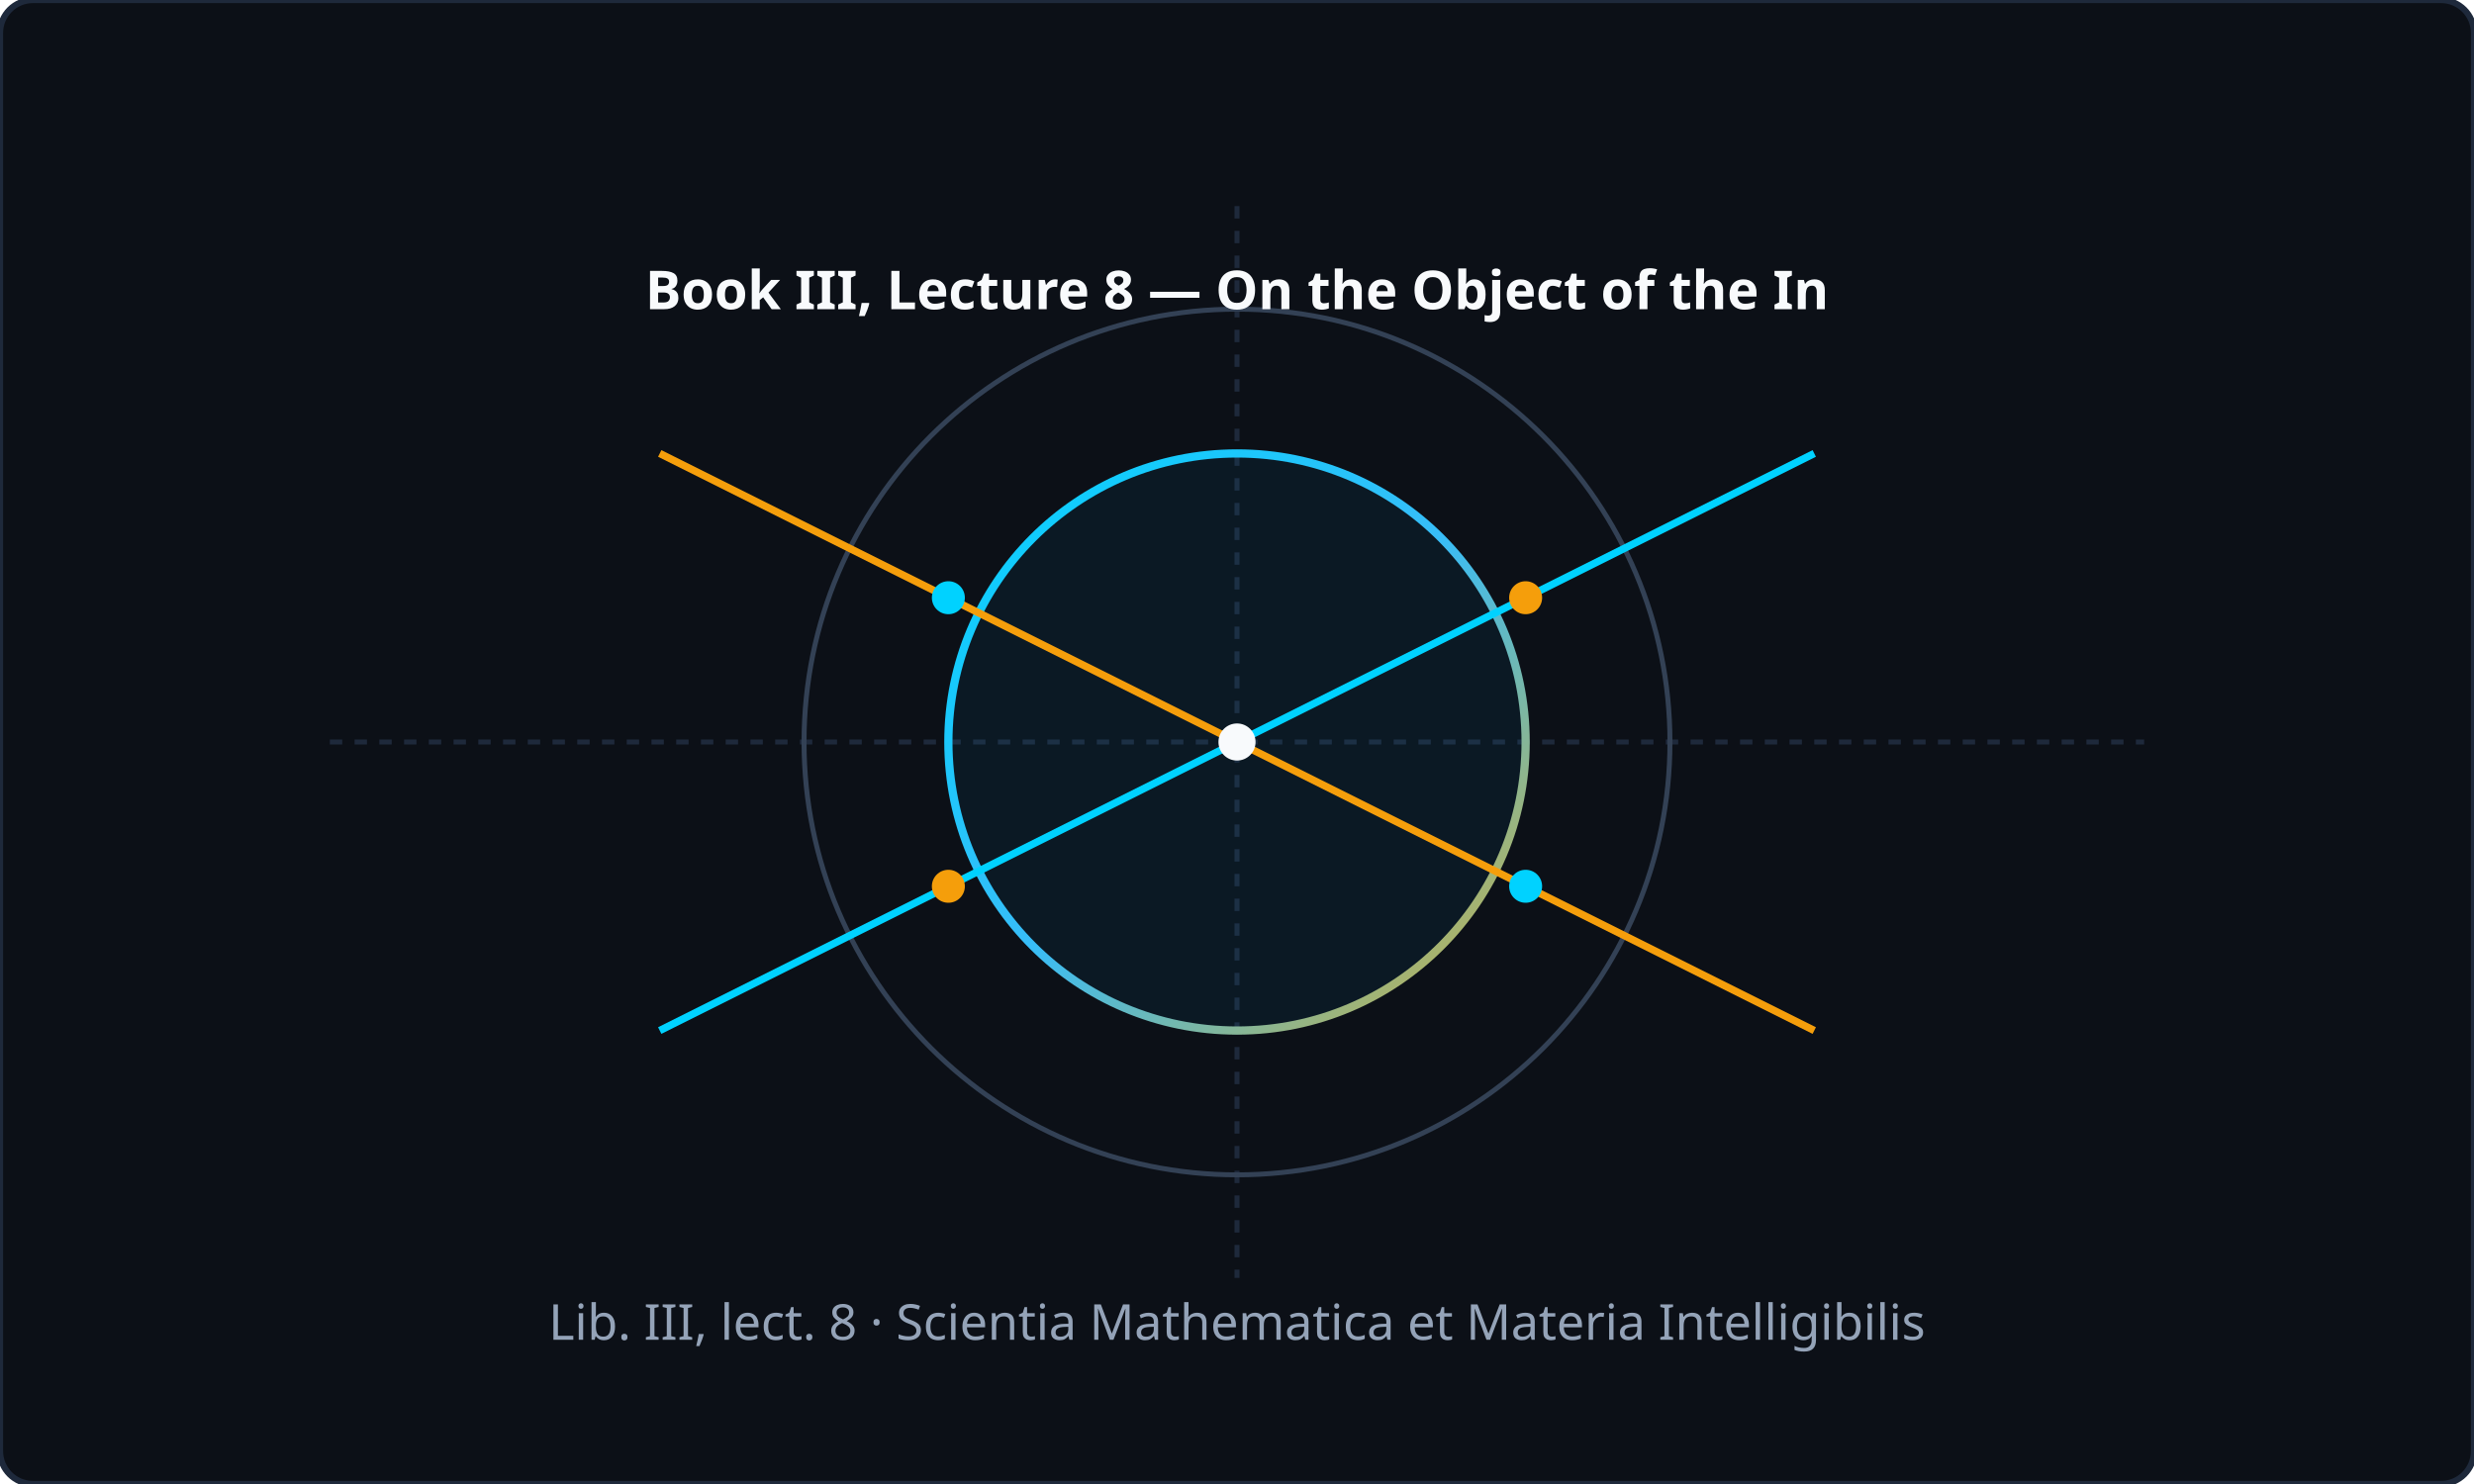
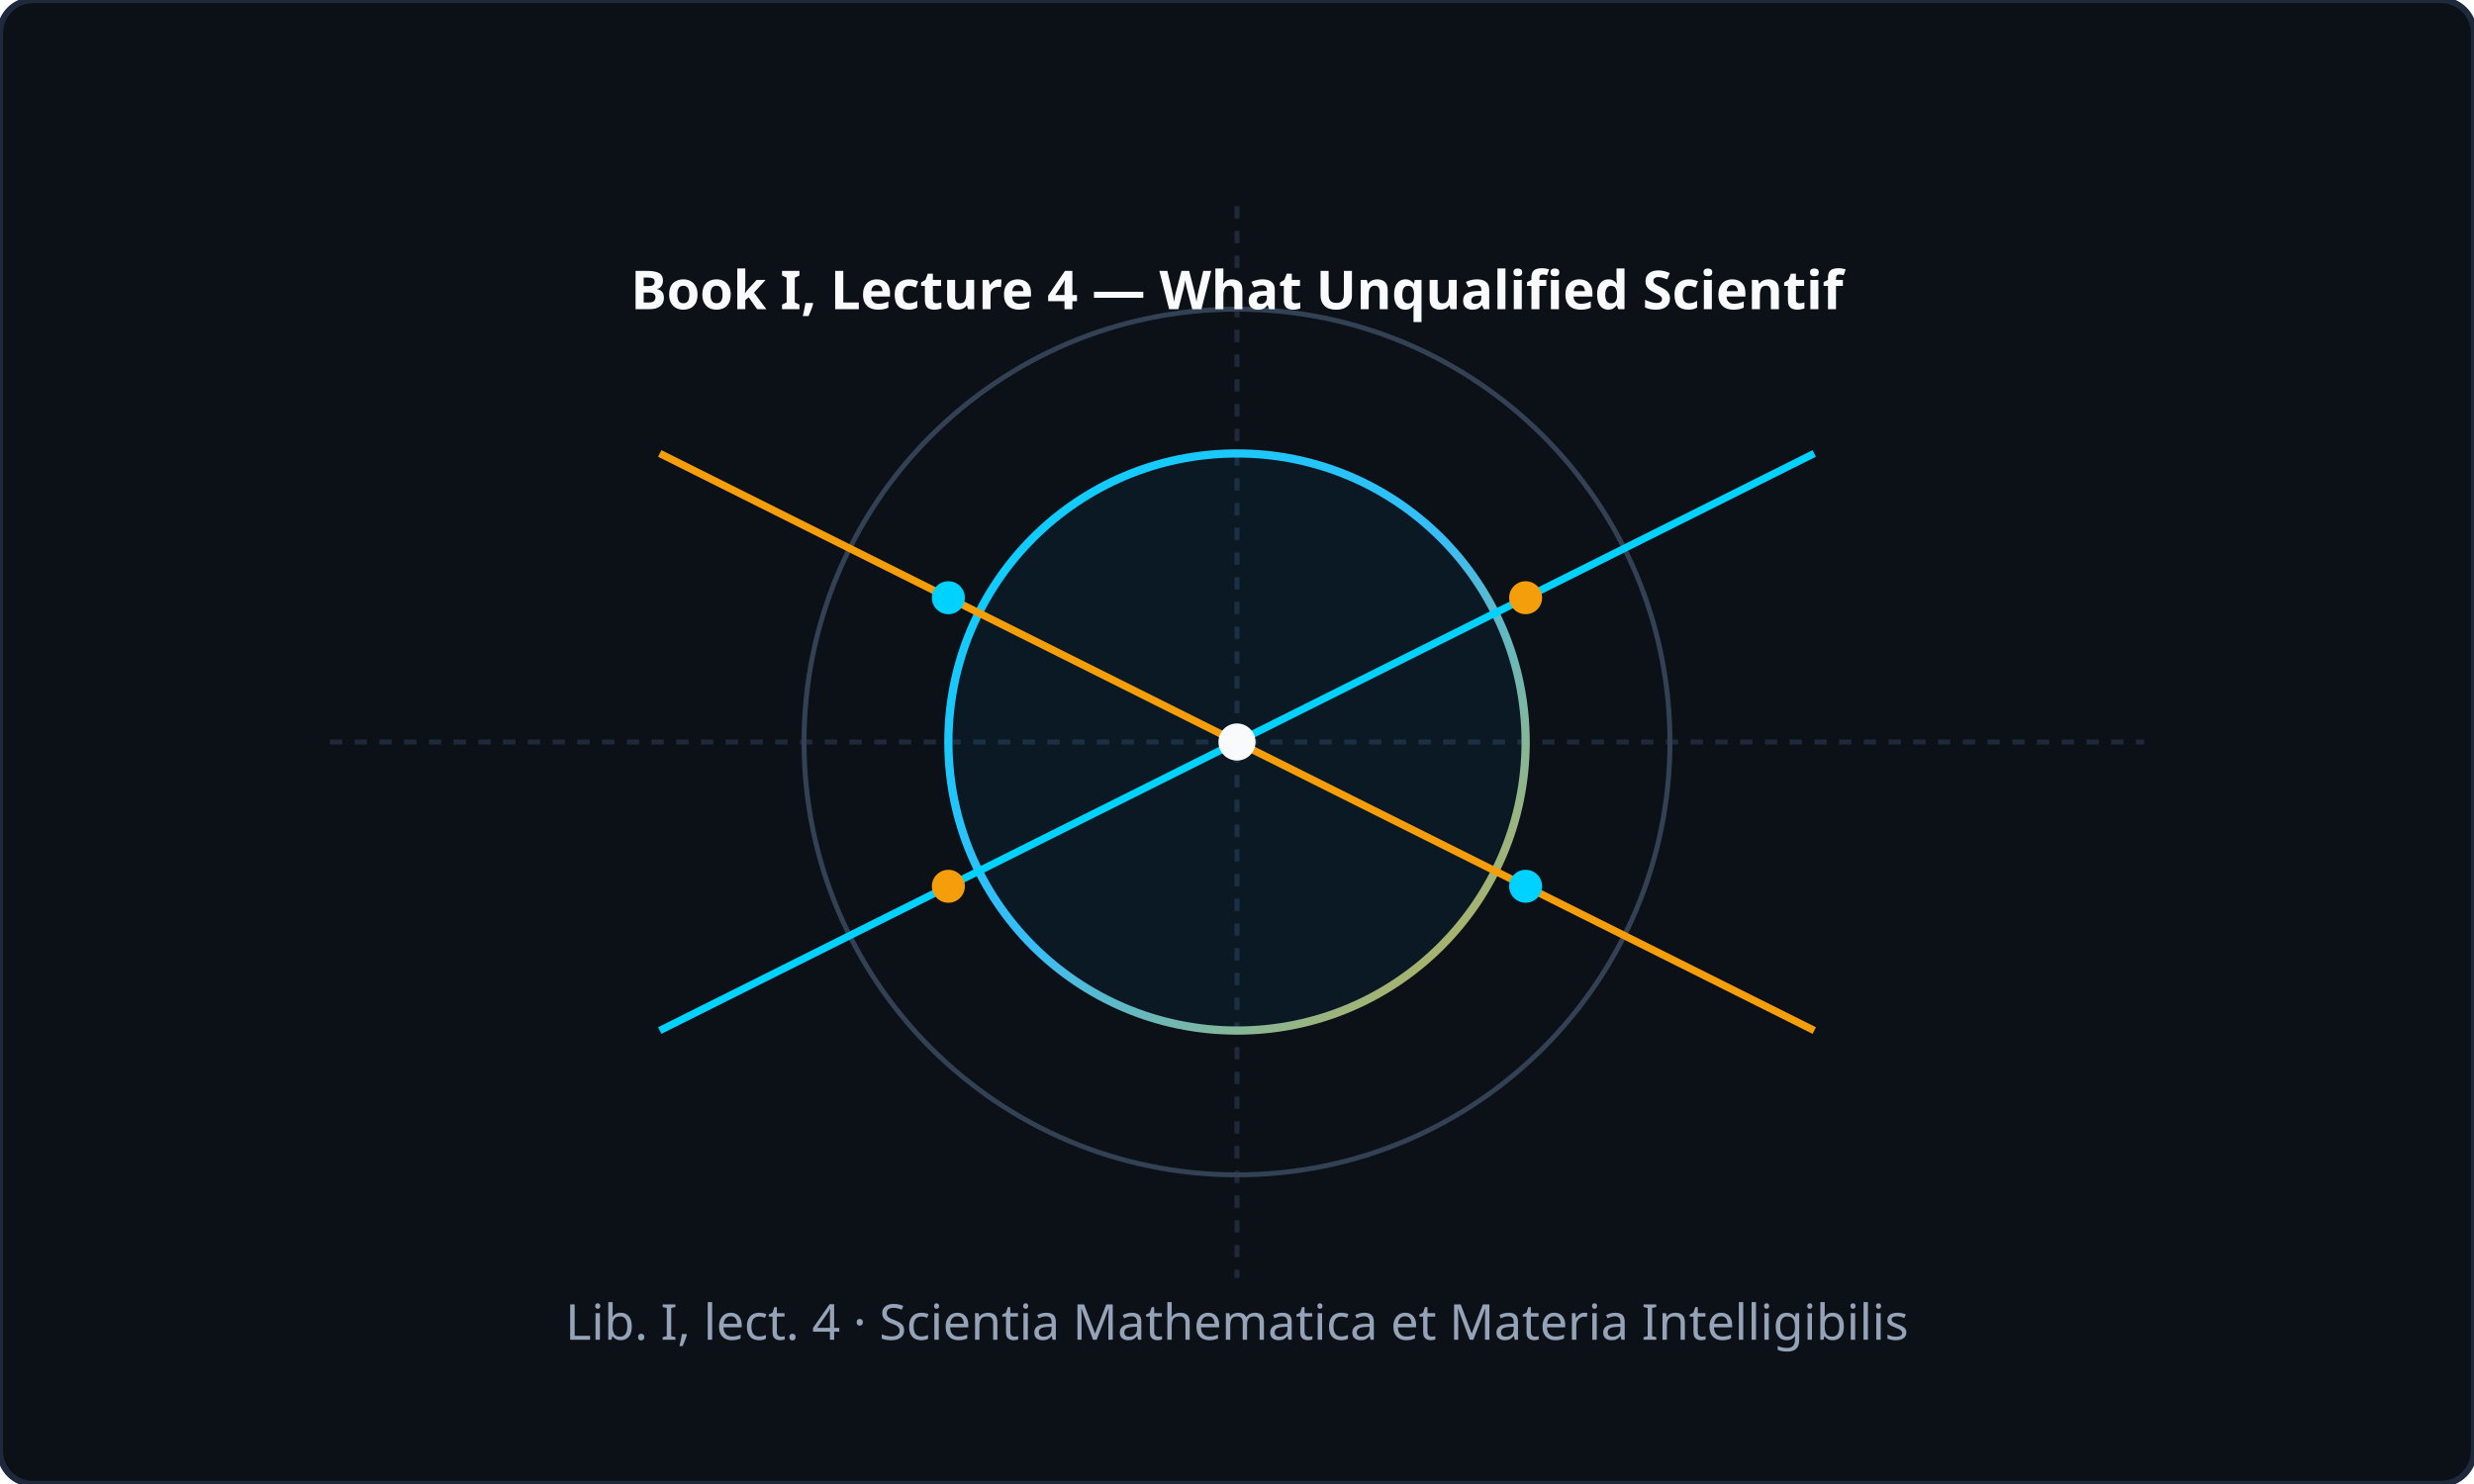
<svg xmlns="http://www.w3.org/2000/svg" viewBox="0 0 600 360" width="100%" height="auto">
  <rect width="600" height="360" rx="8" fill="#0c1017" stroke="#1e293b" stroke-width="1.5" />
  <defs>
    <linearGradient id="geomGrad" x1="0%" y1="0%" x2="100%" y2="100%">
      <stop offset="0%" stop-color="#00d2ff" />
      <stop offset="50%" stop-color="#38bdf8" />
      <stop offset="100%" stop-color="#d4af37" />
    </linearGradient>
  </defs>
  <line x1="80" y1="180" x2="520" y2="180" stroke="#1e293b" stroke-width="1.2" stroke-dasharray="3,3" />
  <line x1="300" y1="50" x2="300" y2="310" stroke="#1e293b" stroke-width="1.2" stroke-dasharray="3,3" />
  <circle cx="300" cy="180" r="105" fill="none" stroke="#334155" stroke-width="1.2" />
  <circle cx="300" cy="180" r="70" fill="#0284c7" fill-opacity="0.08" stroke="url(#geomGrad)" stroke-width="2" />
  <line x1="160" y1="110" x2="440" y2="250" stroke="#f59e0b" stroke-width="1.8" />
  <line x1="160" y1="250" x2="440" y2="110" stroke="#00d2ff" stroke-width="1.8" />
  <circle cx="300" cy="180" r="4.5" fill="#f8fafc" />
  <circle cx="230" cy="145" r="4" fill="#00d2ff" />
  <circle cx="370" cy="215" r="4" fill="#00d2ff" />
  <circle cx="230" cy="215" r="4" fill="#f59e0b" />
  <circle cx="370" cy="145" r="4" fill="#f59e0b" />
-   <text x="300" y="75" fill="#f8fafc" font-size="13" font-family="system-ui, sans-serif" text-anchor="middle" font-weight="600">Book III, Lecture 8 — On the Object of the In</text>
-   <text x="300" y="325" fill="#94a3b8" font-size="12" font-family="system-ui, sans-serif" text-anchor="middle">Lib. III, lect. 8 · Scientia Mathematica et Materia Intelligibilis</text>
+   <text x="300" y="75" fill="#f8fafc" font-size="13" font-family="system-ui, sans-serif" text-anchor="middle" font-weight="600">Book I, Lecture 4 — What Unqualified Scientif</text>
+   <text x="300" y="325" fill="#94a3b8" font-size="12" font-family="system-ui, sans-serif" text-anchor="middle">Lib. I, lect. 4 · Scientia Mathematica et Materia Intelligibilis</text>
</svg>
